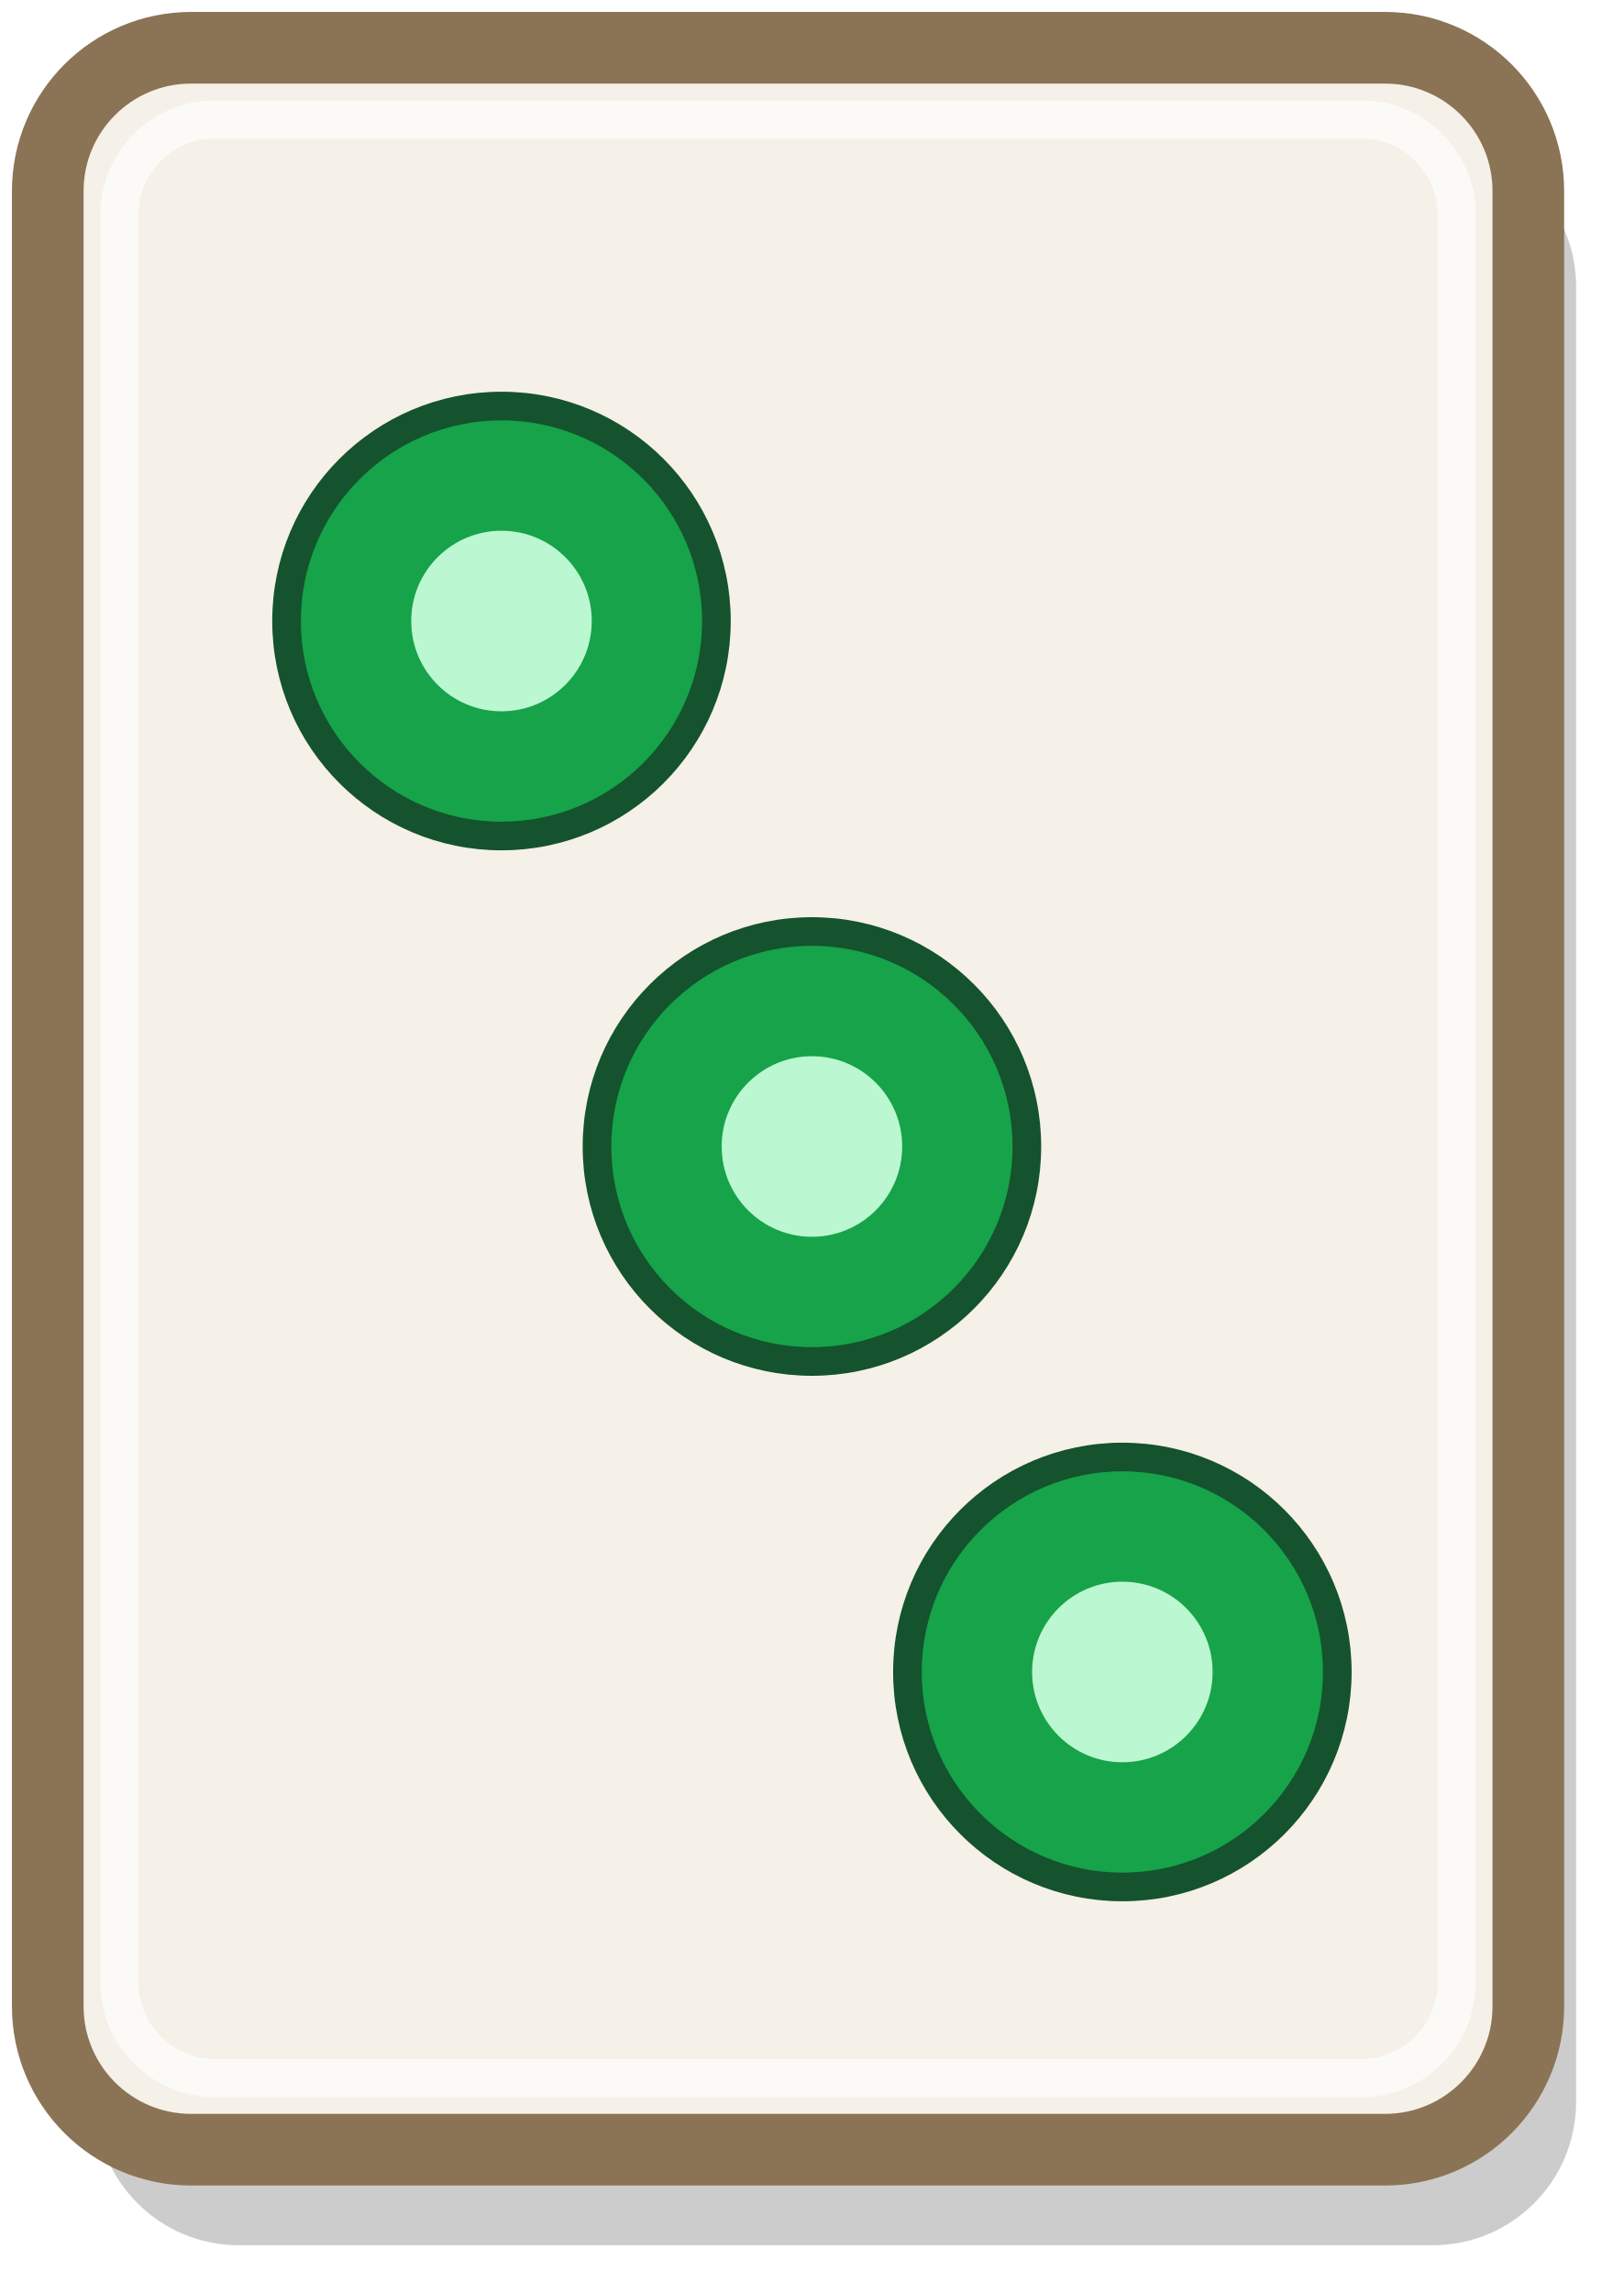
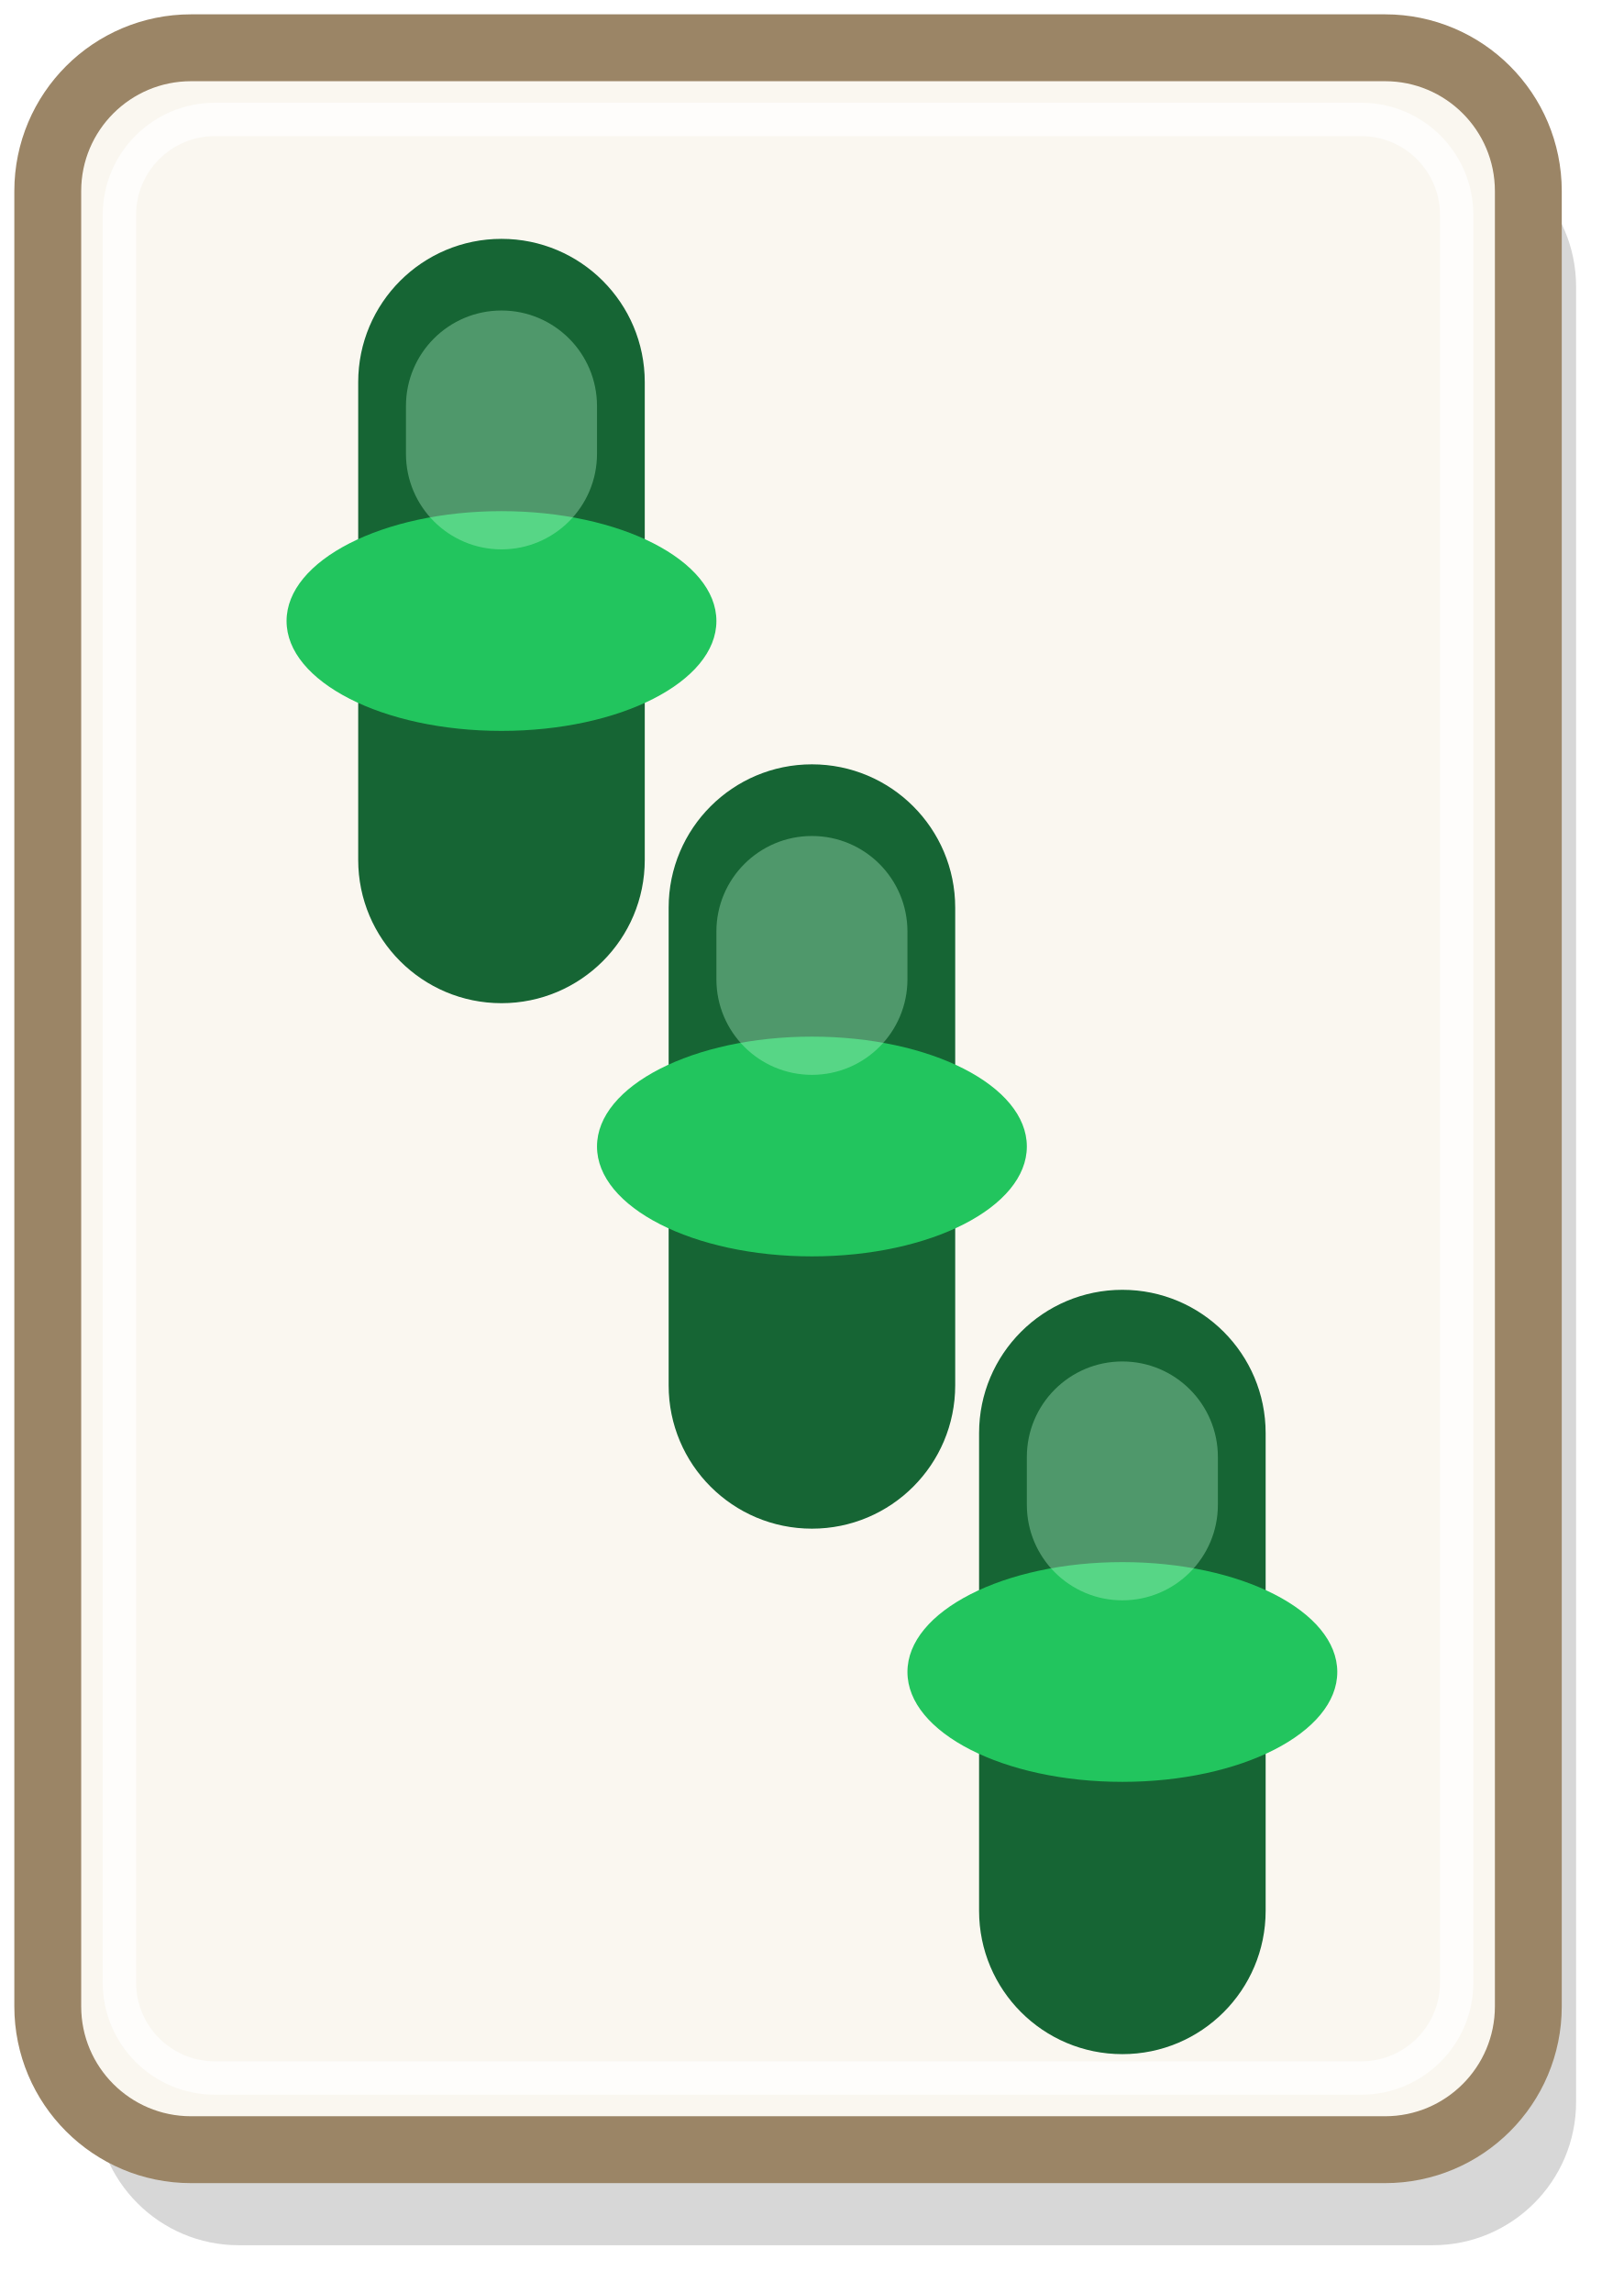
<svg xmlns="http://www.w3.org/2000/svg" viewBox="0 0 34 48">
-   <rect x="2" y="3" width="31" height="44" rx="3" fill="#00000033" />
-   <rect x="1" y="1" width="31" height="44" rx="3" fill="#f5f0e8" stroke="#8b7355" stroke-width="1.5" />
-   <rect x="2.5" y="2.5" width="28" height="41" rx="2" fill="none" stroke="rgba(255,255,255,0.65)" stroke-width="0.8" />
-   <circle cx="10.5" cy="13" r="4.5" fill="#16a34a" stroke="#14532d" stroke-width="0.6" />
-   <circle cx="10.5" cy="13" r="1.89" fill="#bbf7d0" />
-   <circle cx="17" cy="24" r="4.5" fill="#16a34a" stroke="#14532d" stroke-width="0.6" />
-   <circle cx="17" cy="24" r="1.89" fill="#bbf7d0" />
-   <circle cx="23.5" cy="35" r="4.5" fill="#16a34a" stroke="#14532d" stroke-width="0.6" />
-   <circle cx="23.5" cy="35" r="1.89" fill="#bbf7d0" />
+   <rect x="2" y="3" width="31" height="44" rx="3" fill="#00000028" />
+   <rect x="1" y="1" width="31" height="44" rx="3" fill="#faf7f0" stroke="#9b8566" stroke-width="1.4" />
+   <rect x="2.5" y="2.5" width="28" height="41" rx="2" fill="none" stroke="rgba(255,255,255,0.7)" stroke-width="0.7" />
+   <rect x="7.5" y="5" width="6" height="16" rx="3" fill="#166534" />
+   <ellipse cx="10.5" cy="13" rx="4.5" ry="2.3" fill="#22c55e" />
+   <rect x="8.5" y="6.5" width="4" height="5" rx="2" fill="#bbf7d0" opacity="0.35" />
+   <rect x="14" y="16" width="6" height="16" rx="3" fill="#166534" />
+   <ellipse cx="17" cy="24" rx="4.5" ry="2.3" fill="#22c55e" />
+   <rect x="15" y="17.5" width="4" height="5" rx="2" fill="#bbf7d0" opacity="0.35" />
+   <rect x="20.5" y="27" width="6" height="16" rx="3" fill="#166534" />
+   <ellipse cx="23.5" cy="35" rx="4.5" ry="2.3" fill="#22c55e" />
+   <rect x="21.5" y="28.5" width="4" height="5" rx="2" fill="#bbf7d0" opacity="0.35" />
</svg>
